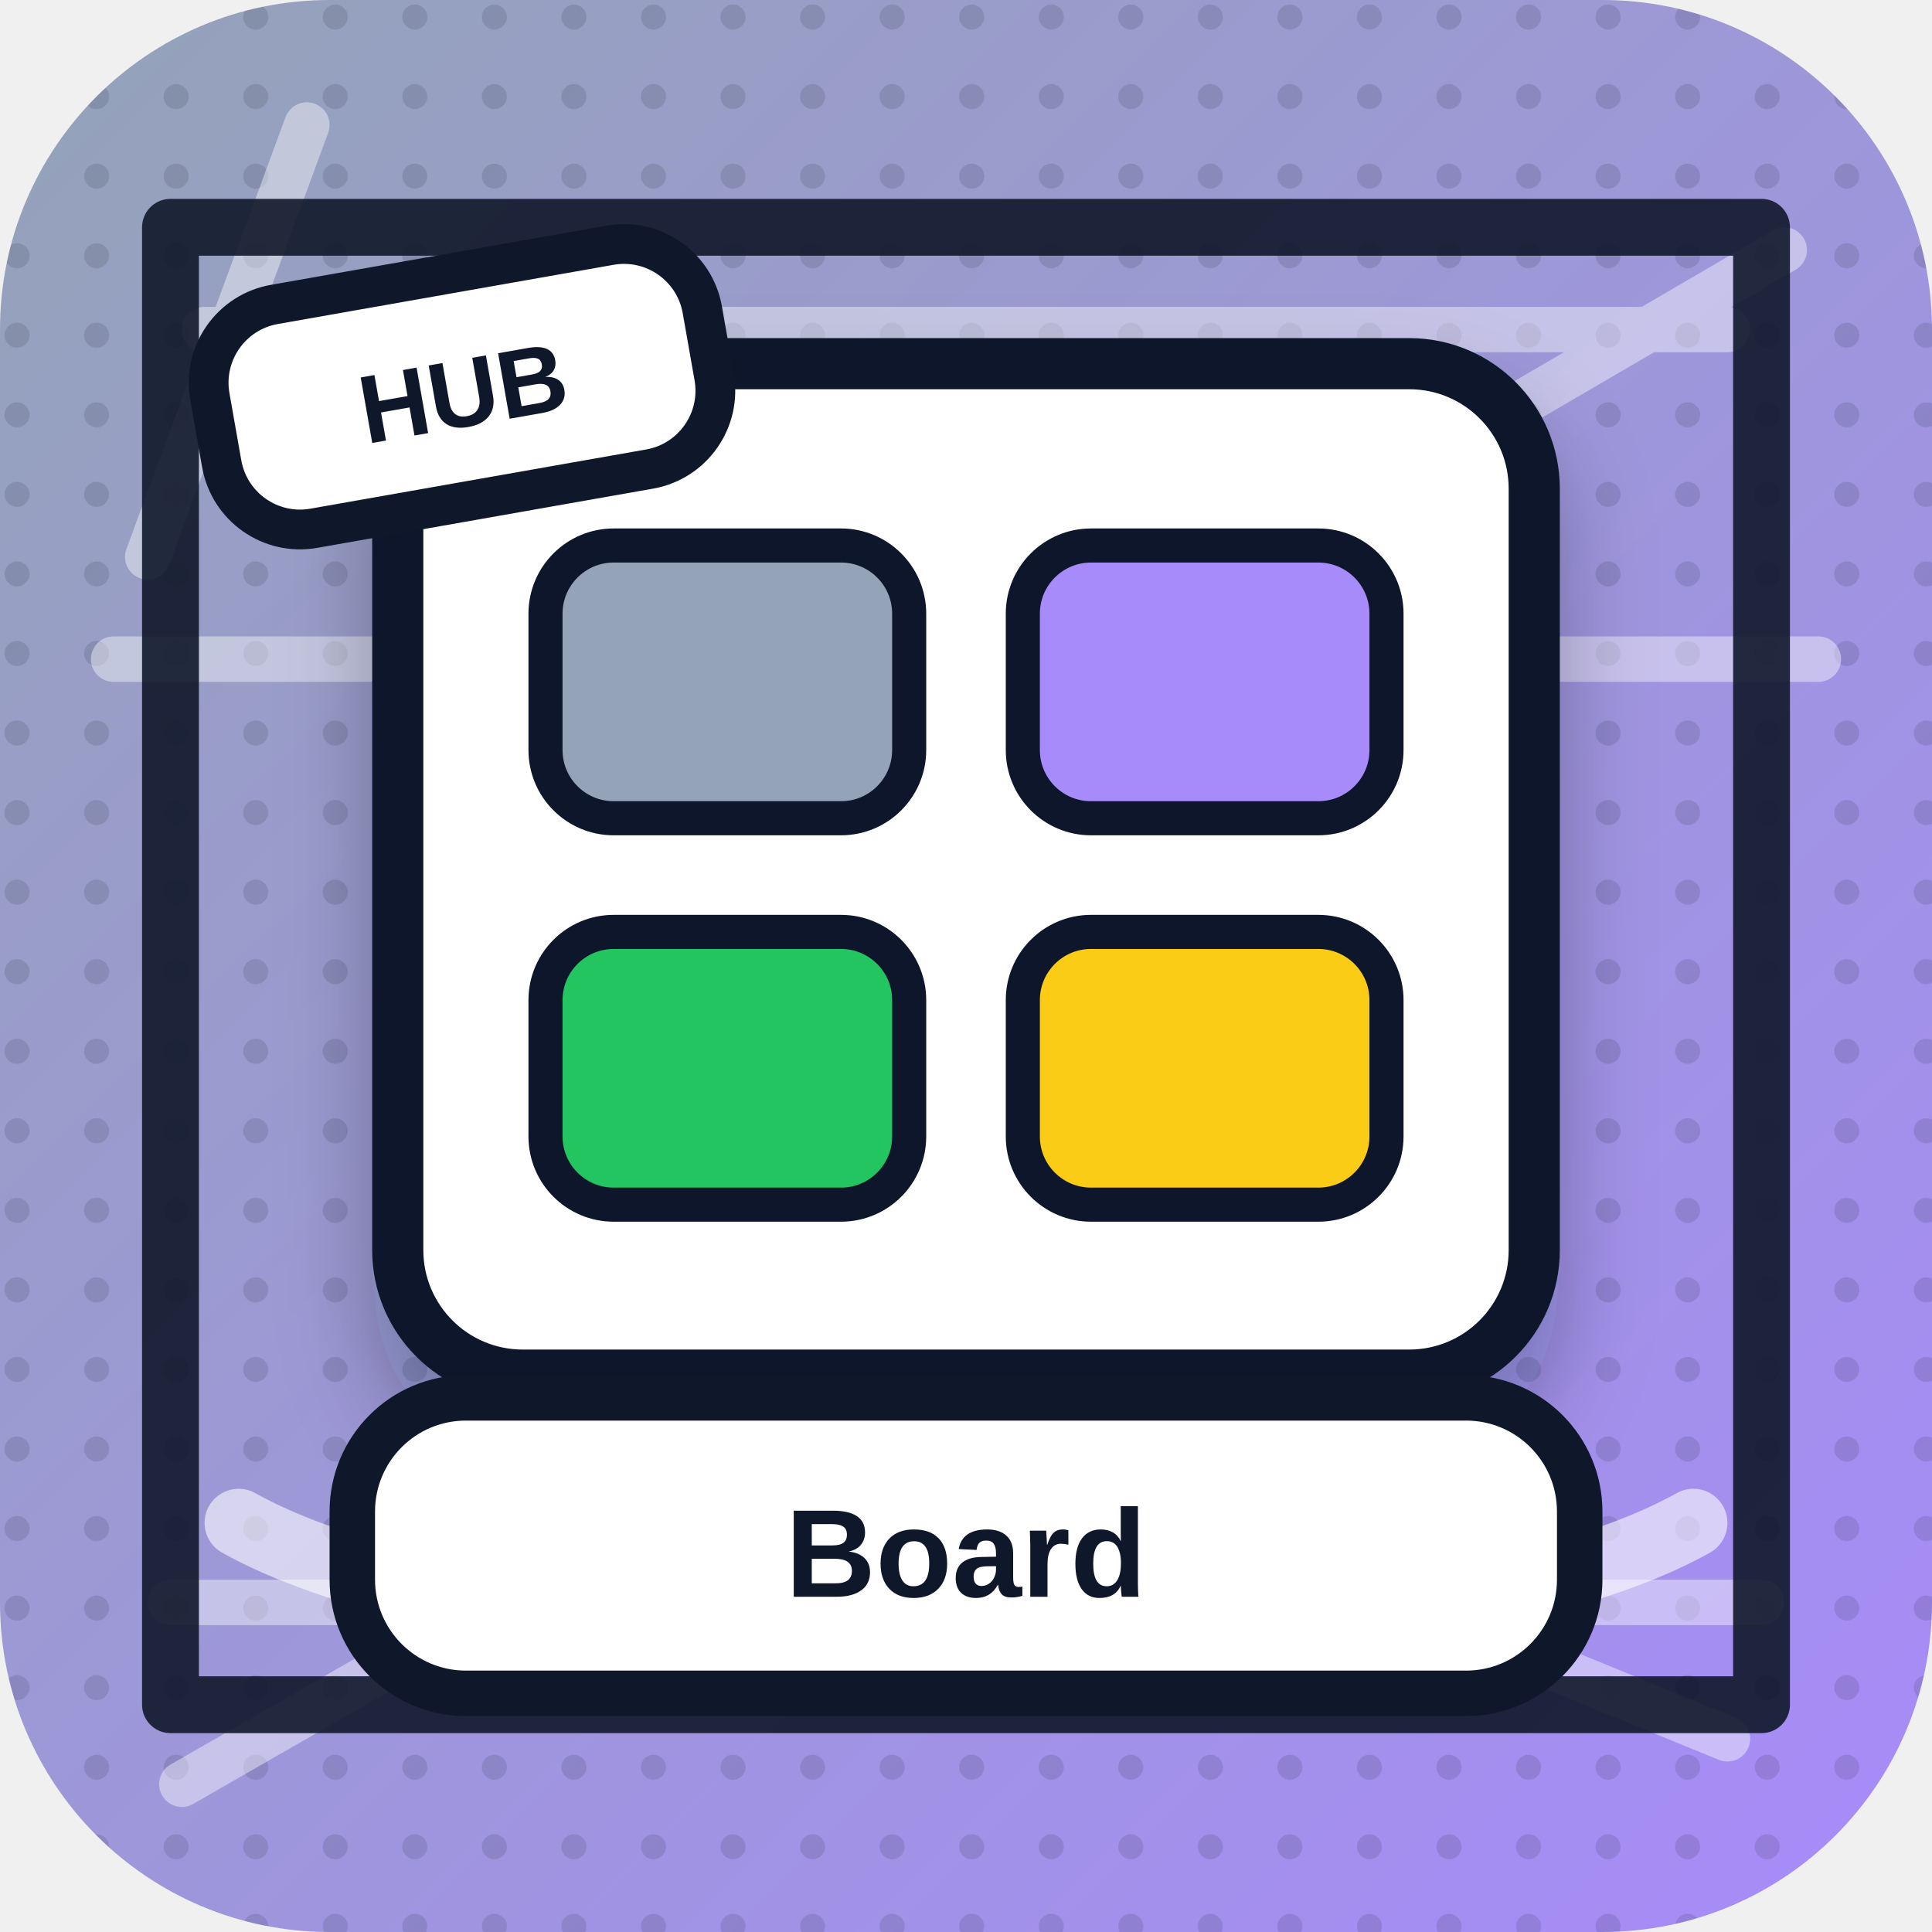
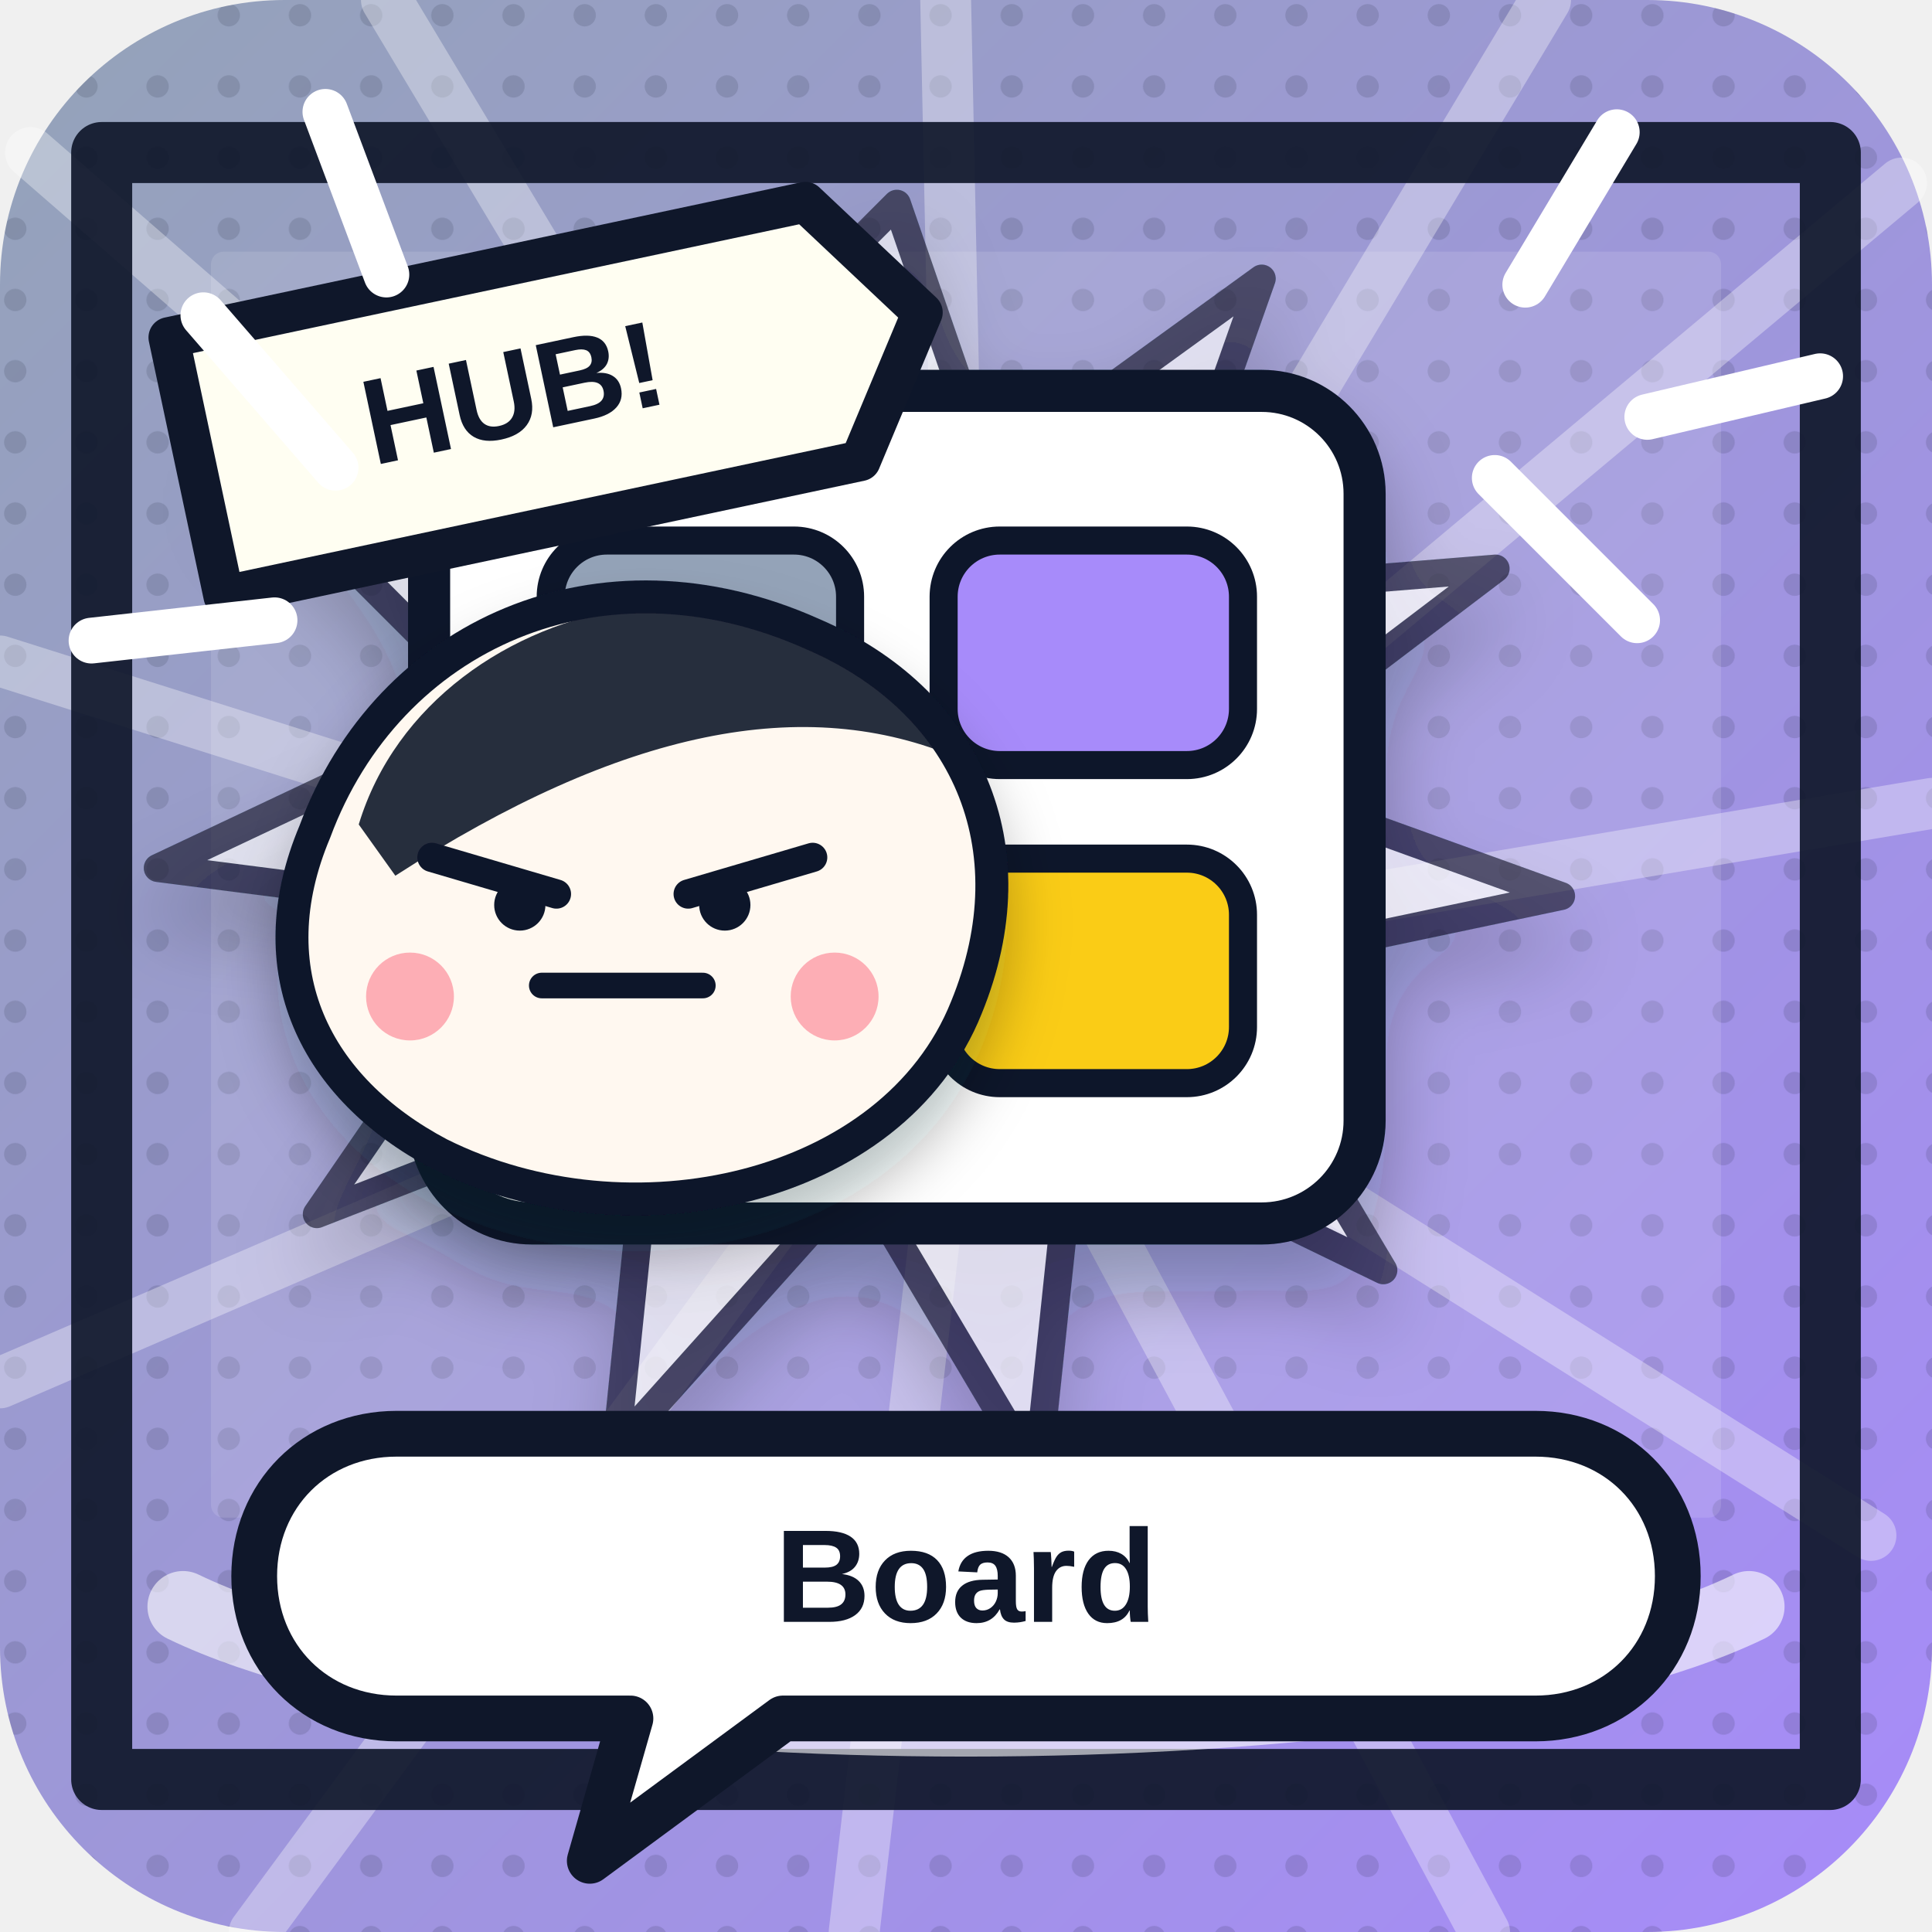
- <svg xmlns="http://www.w3.org/2000/svg" viewBox="0 0 340 340" role="img" aria-label="Board manga classroom tool icon">
+ <svg xmlns="http://www.w3.org/2000/svg" viewBox="0 0 380 380" role="img" aria-label="Board manga classroom tool icon">
  <defs>
    <linearGradient id="bg" x1="0" y1="0" x2="1" y2="1">
      <stop offset="0" stop-color="#94a3b8" />
      <stop offset="1" stop-color="#a78bfa" />
    </linearGradient>
    <pattern id="dots" width="14" height="14" patternUnits="userSpaceOnUse">
      <circle cx="3" cy="3" r="2.2" fill="#0f172a" opacity=".13" />
    </pattern>
    <filter id="shadow" x="-20%" y="-20%" width="140%" height="140%">
      <feDropShadow dx="0" dy="10" stdDeviation="8" flood-color="#0f172a" flood-opacity=".28" />
    </filter>
  </defs>
-   <rect width="340" height="340" rx="58" fill="url(#bg)" />
-   <rect width="340" height="340" rx="58" fill="url(#dots)" />
-   <path d="M36 58h268M20 116h300M30 282h280M54 22l-28 76M314 44l-72 42M304 306l-88-36M32 314l94-54" stroke="#fff" stroke-width="8" stroke-linecap="round" opacity=".42" />
-   <path d="M30 40h280v260H30z" fill="none" stroke="#0f172a" stroke-width="10" stroke-linejoin="round" opacity=".9" />
-   <g filter="url(#shadow)">
+   <rect width="380" height="380" rx="56" fill="url(#bg)" />
+   <rect width="380" height="380" rx="56" fill="url(#dots)" />
+   <path d="M190 190L6 30M190 190L76 0M190 190L186 0M190 190L304 0M190 190L374 36M190 190L380 158M190 190L368 302M190 190L292 380M190 190L168 380M190 190L50 380M190 190L0 272M190 190L0 130" stroke="#fff" stroke-width="10" stroke-linecap="round" opacity=".34" />
+   <path d="M20 30h340v320H20z" fill="none" stroke="#0f172a" stroke-width="12" stroke-linejoin="round" opacity=".92" />
+   <path d="M44 52h292v244H44z" fill="#ffffff" opacity=".12" stroke="#ffffff" stroke-width="5" stroke-linejoin="round" />
+   <g transform="translate(20 18) scale(.92)" filter="url(#shadow)">
+     <path d="M170 24l20 58 58-42-24 68 74-6-58 44 72 26-76 16 38 64-66-32-8 76-38-64-52 58 8-78-72 28 44-64-78-10 72-34-54-54 72 14z" fill="#ffffff" opacity=".64" stroke="#0f172a" stroke-width="6" stroke-linejoin="round" />
    <rect x="70" y="64" width="200" height="178" rx="22" fill="#ffffff" stroke="#0f172a" stroke-width="9" />
    <rect x="96" y="96" width="64" height="48" rx="12" fill="#94a3b8" stroke="#0f172a" stroke-width="6" />
    <rect x="180" y="96" width="64" height="48" rx="12" fill="#a78bfa" stroke="#0f172a" stroke-width="6" />
    <rect x="96" y="164" width="64" height="48" rx="12" fill="#22c55e" stroke="#0f172a" stroke-width="6" />
    <rect x="180" y="164" width="64" height="48" rx="12" fill="#facc15" stroke="#0f172a" stroke-width="6" />
  </g>
-   <path d="M42 268c50 28 206 28 256 0" fill="none" stroke="#fff" stroke-width="12" stroke-linecap="round" opacity=".58" />
-   <rect x="62" y="246" width="216" height="52" rx="20" fill="#ffffff" stroke="#0f172a" stroke-width="8" />
-   <text x="170" y="281" text-anchor="middle" font-size="22" font-weight="900" fill="#0f172a" font-family="Arial Black, Arial">Board</text>
-   <g transform="rotate(-10 82 72)">
-     <rect x="38" y="48" width="88" height="40" rx="14" fill="#ffffff" stroke="#0f172a" stroke-width="7" />
-     <text x="82" y="75" text-anchor="middle" font-size="17" font-weight="900" fill="#0f172a" font-family="Arial Black, Arial">HUB</text>
+   <g transform="translate(0 34) scale(.72)" filter="url(#shadow)">
+     <g>
+       <path d="M86 180c20-54 78-80 136-54 42 18 60 58 42 102-20 50-92 66-144 40-34-18-50-50-34-88z" fill="#fff8f0" stroke="#0f172a" stroke-width="9" />
+       <path d="M98 178c20-66 124-86 164-18-42-18-92-8-154 32z" fill="#0f172a" opacity=".9" />
+       <path d="M118 187l34 10M222 187l-34 10" stroke="#0f172a" stroke-width="8" stroke-linecap="round" />
+       <circle cx="142" cy="200" r="7" fill="#0f172a" />
+       <circle cx="198" cy="200" r="7" fill="#0f172a" />
+       <path d="M148 222h44" stroke="#0f172a" stroke-width="7" stroke-linecap="round" />
+       <circle cx="112" cy="225" r="12" fill="#fb7185" opacity=".55" />
+       <circle cx="228" cy="225" r="12" fill="#fb7185" opacity=".55" />
+     </g>
  </g>
+   <path d="M36 316c62 30 246 30 308 0" fill="none" stroke="#fff" stroke-width="14" stroke-linecap="round" opacity=".6" />
+   <path d="M78 282h224c16 0 28 12 28 28s-12 28-28 28H154l-38 28 8-28H78c-16 0-28-12-28-28s12-28 28-28z" fill="#ffffff" stroke="#0f172a" stroke-width="9" stroke-linejoin="round" />
+   <text x="190" y="319" text-anchor="middle" font-size="26" font-weight="900" fill="#0f172a" font-family="Arial Black, Arial">Board</text>
+   <g transform="rotate(-12 104 82)">
+     <path d="M38 52h128l18 26-18 26H38z" fill="#fffef2" stroke="#0f172a" stroke-width="8" stroke-linejoin="round" />
+     <text x="102" y="85" text-anchor="middle" font-size="24" font-weight="900" fill="#0f172a" font-family="Arial Black, Arial">HUB!</text>
+   </g>
+   <path d="M300 56l18-30M324 82l34-8M294 94l28 28M66 92L40 62M54 122l-36 4M76 54L64 22" stroke="#fff" stroke-width="9" stroke-linecap="round" />
</svg>
